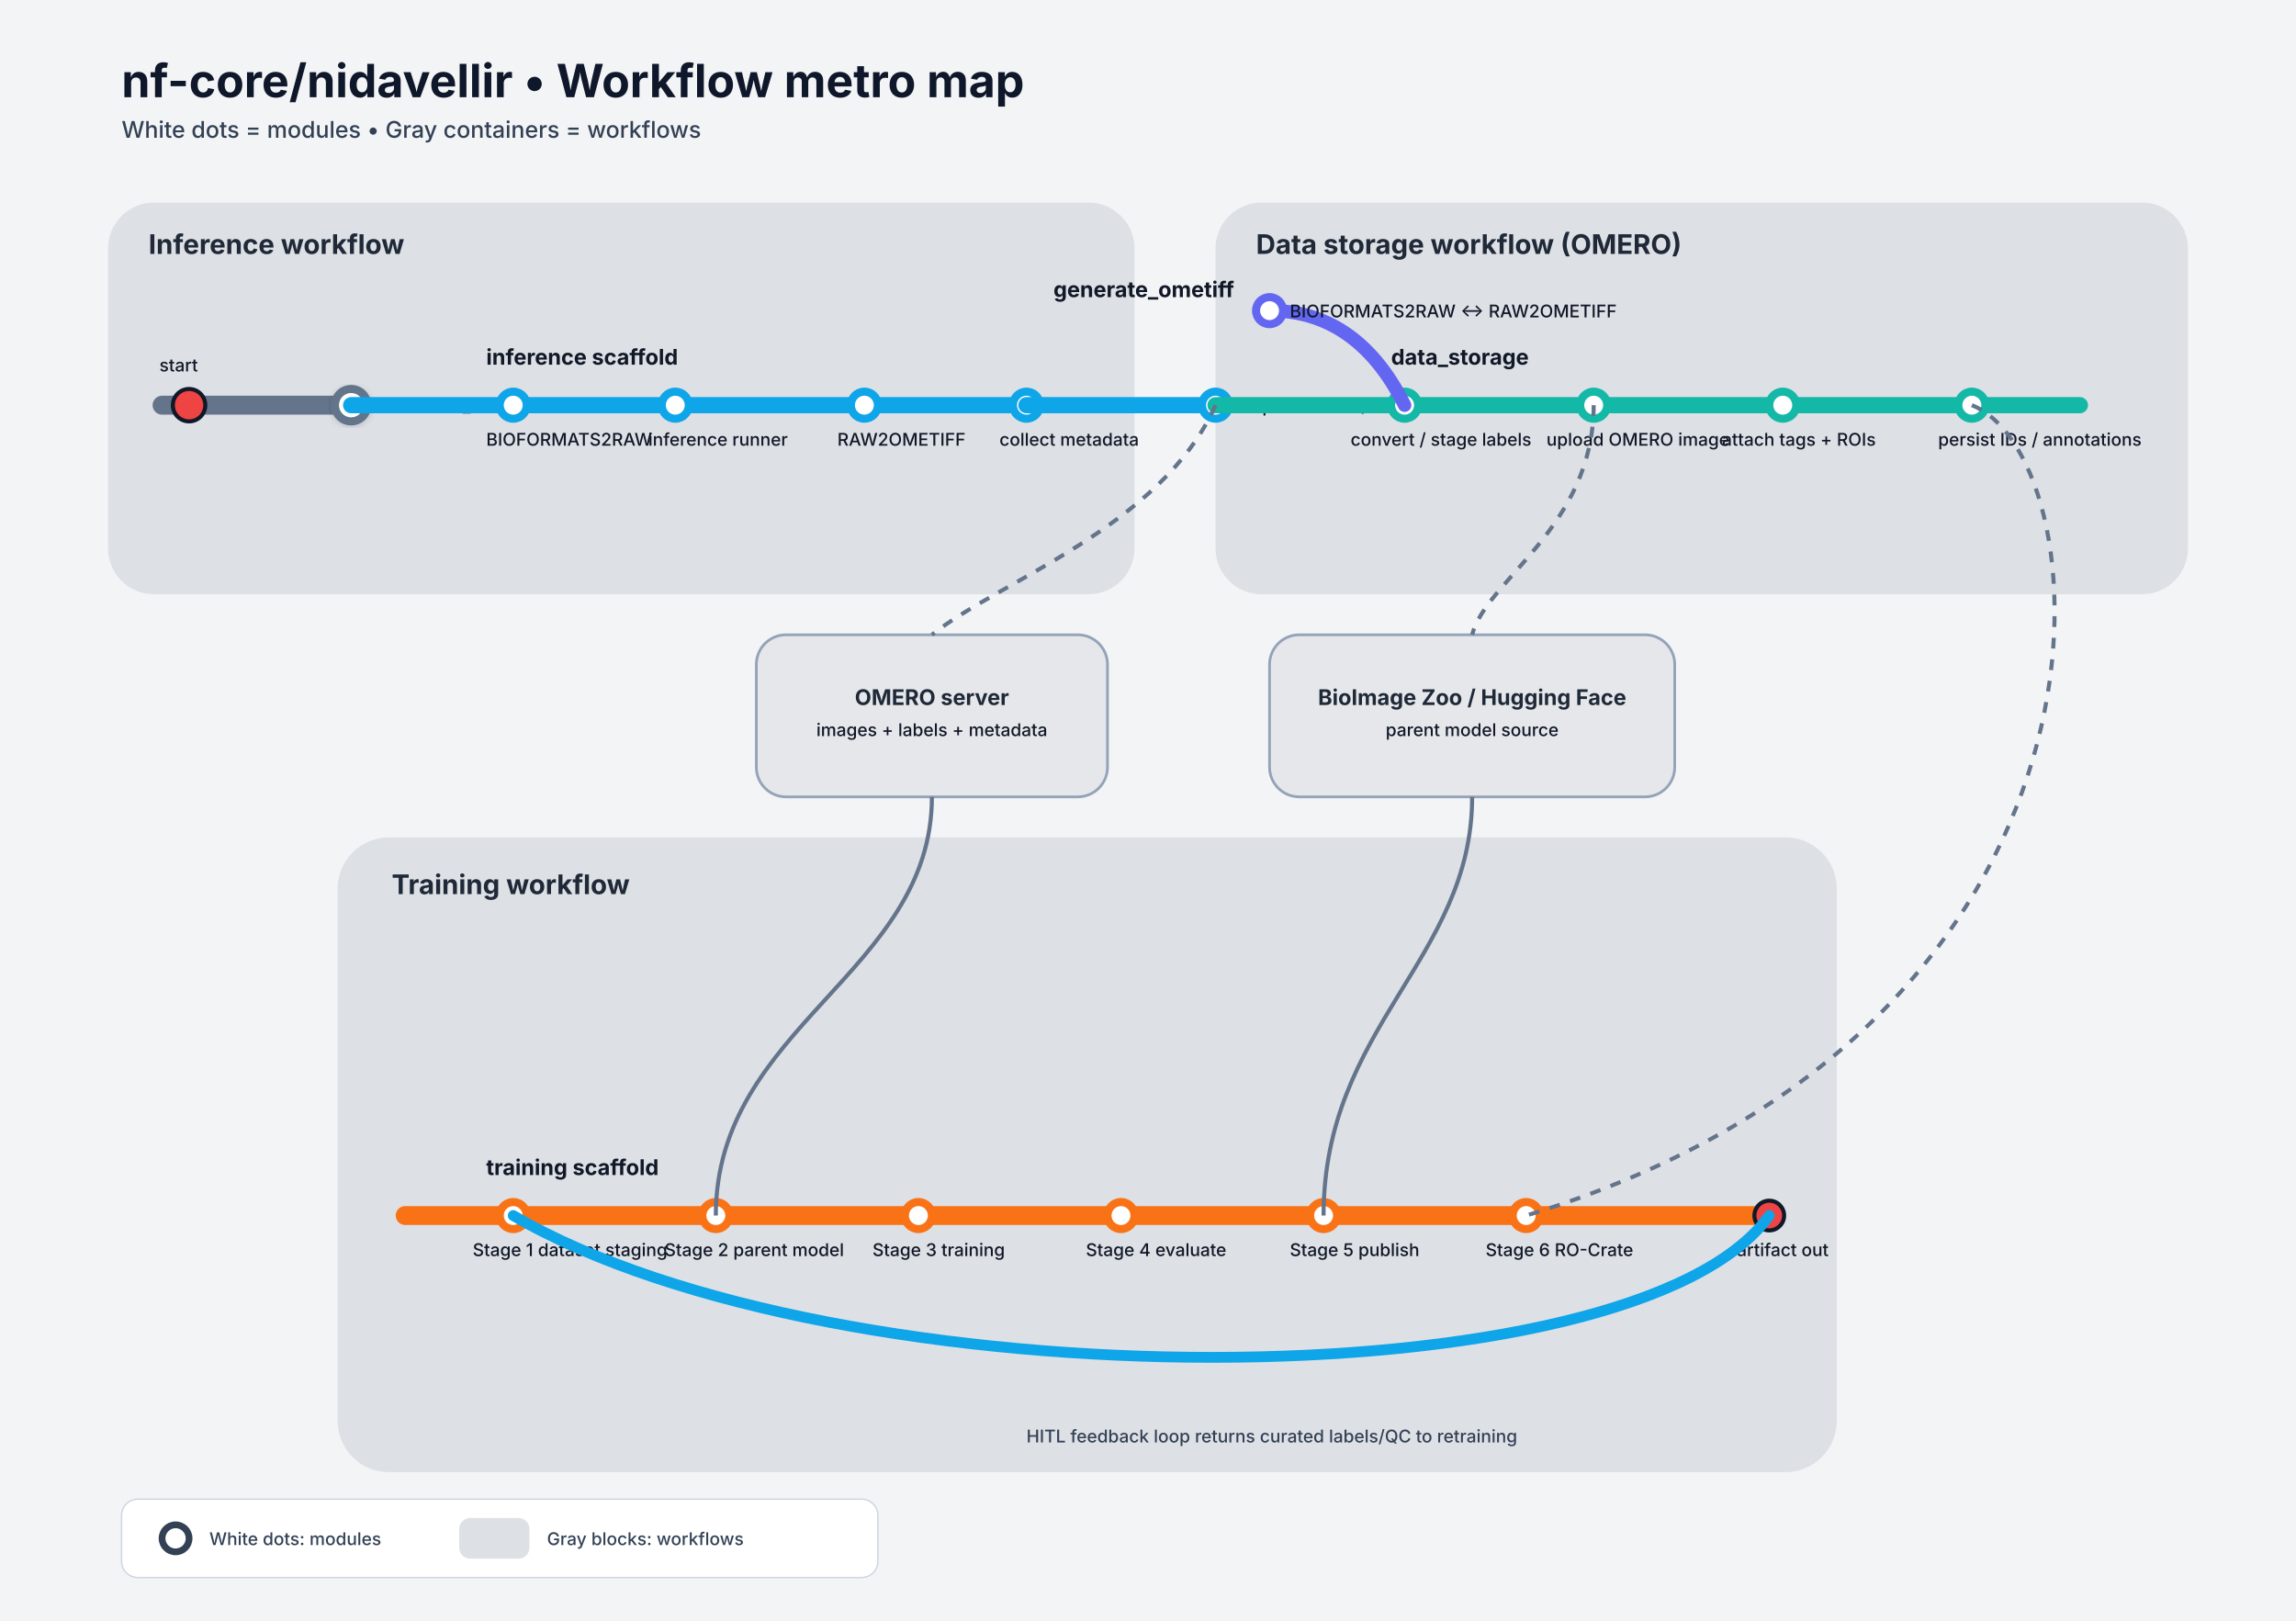
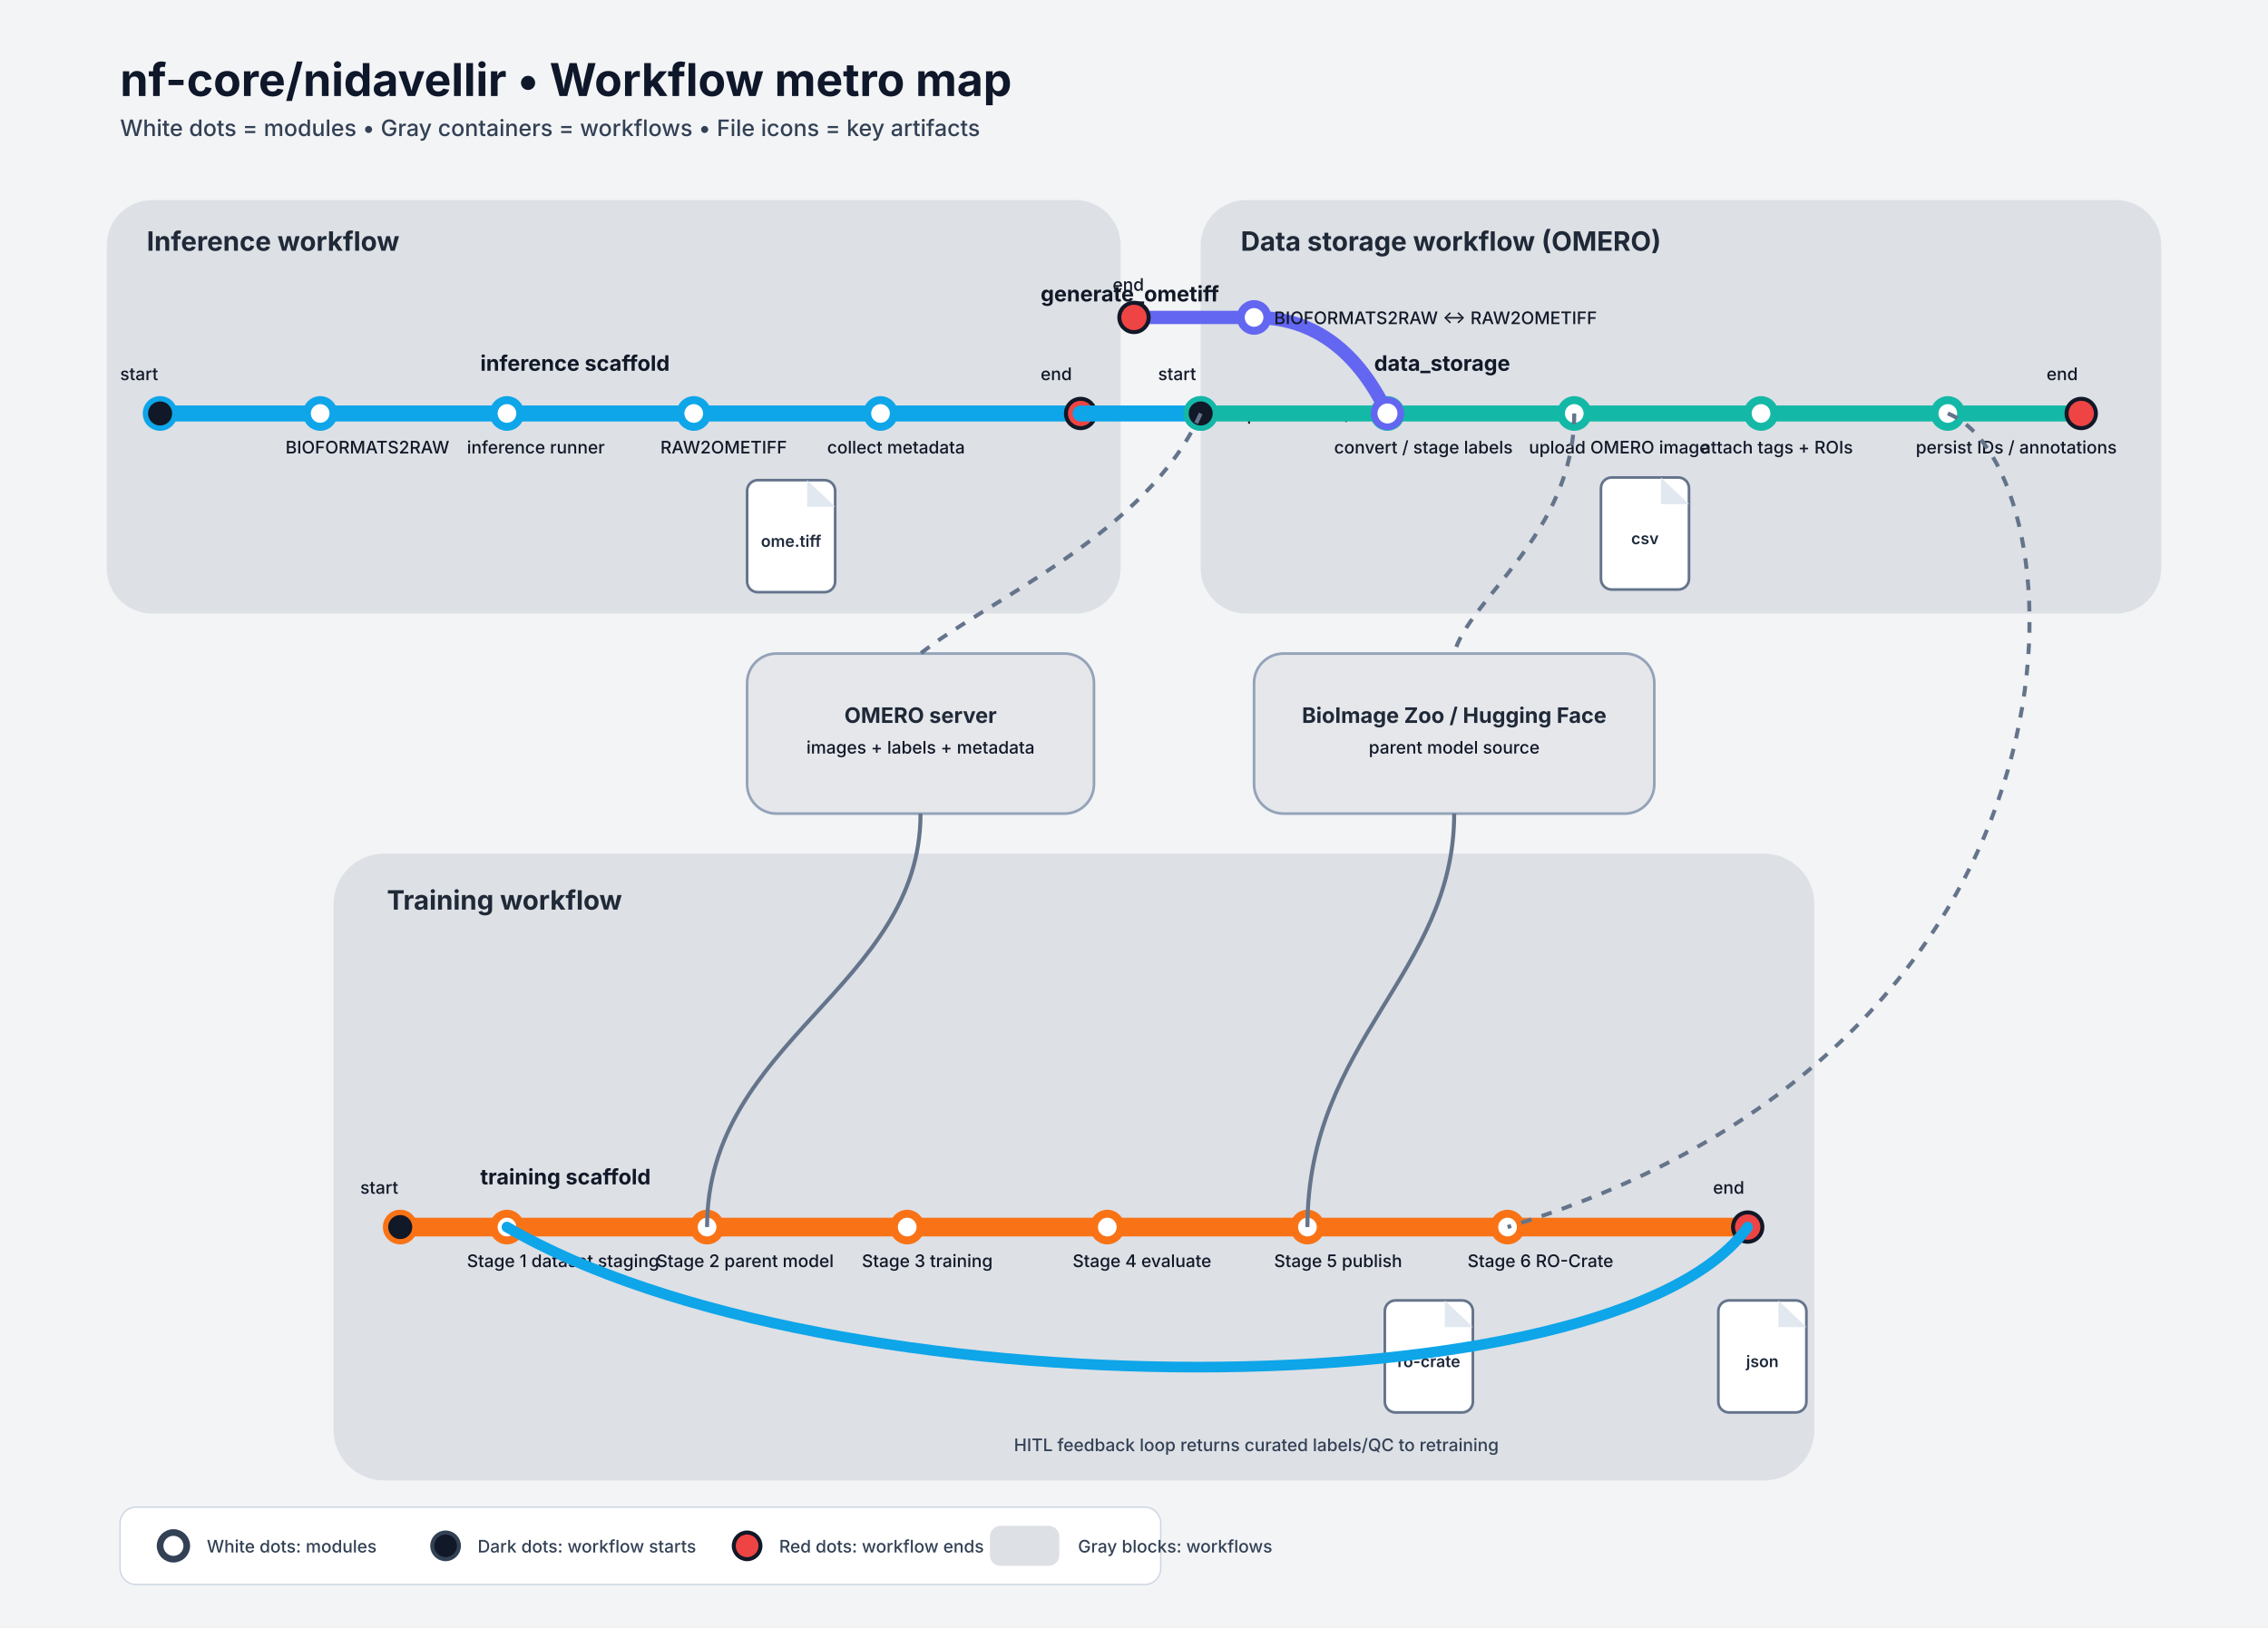
- <svg xmlns="http://www.w3.org/2000/svg" width="1700" height="1200" viewBox="0 0 1700 1200" fill="none" role="img" aria-labelledby="title desc">
+ <svg xmlns="http://www.w3.org/2000/svg" width="1700" height="1220" viewBox="0 0 1700 1220" fill="none" role="img" aria-labelledby="title desc">
  <defs>
    <style>
      .title { font: 700 34px 'Inter', 'Segoe UI', Arial, sans-serif; fill: #0f172a; }
      .subtitle { font: 500 17px 'Inter', 'Segoe UI', Arial, sans-serif; fill: #334155; }
      .workflow { font: 700 20px 'Inter', 'Segoe UI', Arial, sans-serif; fill: #1f2937; }
      .line-label { font: 700 16px 'Inter', 'Segoe UI', Arial, sans-serif; fill: #111827; }
      .station { font: 500 13px 'Inter', 'Segoe UI', Arial, sans-serif; fill: #111827; }
      .legend { font: 500 13px 'Inter', 'Segoe UI', Arial, sans-serif; fill: #334155; }
+       .file-label { font: 600 12px 'Inter', 'Segoe UI', Arial, sans-serif; fill: #1e293b; }
    </style>
    <filter id="softShadow" x="-20%" y="-20%" width="140%" height="140%" color-interpolation-filters="sRGB">
      <feDropShadow dx="0" dy="1" stdDeviation="2" flood-color="#0f172a" flood-opacity="0.15" />
    </filter>
  </defs>
-   <rect x="0" y="0" width="1700" height="1200" fill="#f3f4f6" />
+   <rect x="0" y="0" width="1700" height="1220" fill="#f3f4f6" />
  <text x="90" y="72" class="title">nf-core/nidavellir • Workflow metro map</text>
-   <text x="90" y="102" class="subtitle">White dots = modules • Gray containers = workflows</text>
-   <rect x="80" y="150" width="760" height="290" rx="34" fill="#d1d5db" opacity="0.65" />
+   <text x="90" y="102" class="subtitle">White dots = modules • Gray containers = workflows • File icons = key artifacts</text>
+   <rect x="80" y="150" width="760" height="310" rx="34" fill="#d1d5db" opacity="0.65" />
  <text x="110" y="188" class="workflow">Inference workflow</text>
-   <rect x="900" y="150" width="720" height="290" rx="34" fill="#d1d5db" opacity="0.65" />
+   <rect x="900" y="150" width="720" height="310" rx="34" fill="#d1d5db" opacity="0.65" />
  <text x="930" y="188" class="workflow">Data storage workflow (OMERO)</text>
-   <rect x="250" y="620" width="1110" height="470" rx="38" fill="#d1d5db" opacity="0.65" />
-   <text x="290" y="662" class="workflow">Training workflow</text>
-   <rect x="560" y="470" width="260" height="120" rx="22" fill="#e5e7eb" stroke="#94a3b8" stroke-width="2" />
-   <text x="690" y="522" text-anchor="middle" class="workflow" style="font-size: 16px;">OMERO server</text>
-   <text x="690" y="545" text-anchor="middle" class="station">images + labels + metadata</text>
-   <rect x="940" y="470" width="300" height="120" rx="22" fill="#e5e7eb" stroke="#94a3b8" stroke-width="2" />
-   <text x="1090" y="522" text-anchor="middle" class="workflow" style="font-size: 16px;">BioImage Zoo / Hugging Face</text>
-   <text x="1090" y="545" text-anchor="middle" class="station">parent model source</text>
-   <path d="M120 300 H260" stroke="#64748b" stroke-width="14" stroke-linecap="round" />
-   <circle cx="140" cy="300" r="12" fill="#ef4444" stroke="#111827" stroke-width="3" />
-   <text x="118" y="275" class="station">start</text>
-   <circle cx="260" cy="300" r="12" fill="white" stroke="#64748b" stroke-width="6" filter="url(#softShadow)" />
-   <text x="285" y="305" class="station">workflow_track selector</text>
-   <path d="M260 300 H760" stroke="#0ea5e9" stroke-width="12" stroke-linecap="round" />
-   <text x="360" y="270" class="line-label">inference scaffold</text>
-   <circle cx="380" cy="300" r="10" fill="white" stroke="#0ea5e9" stroke-width="6" />
-   <circle cx="500" cy="300" r="10" fill="white" stroke="#0ea5e9" stroke-width="6" />
-   <circle cx="640" cy="300" r="10" fill="white" stroke="#0ea5e9" stroke-width="6" />
-   <circle cx="760" cy="300" r="10" fill="white" stroke="#0ea5e9" stroke-width="6" />
-   <text x="360" y="330" class="station">BIOFORMATS2RAW</text>
-   <text x="480" y="330" class="station">inference runner</text>
-   <text x="620" y="330" class="station">RAW2OMETIFF</text>
-   <text x="740" y="330" class="station">collect metadata</text>
-   <path d="M760 300 H900" stroke="#0ea5e9" stroke-width="12" stroke-linecap="round" />
-   <circle cx="900" cy="300" r="10" fill="white" stroke="#0ea5e9" stroke-width="6" />
-   <text x="920" y="305" class="station">expert review / correction</text>
-   <path d="M900 300 H1540" stroke="#14b8a6" stroke-width="12" stroke-linecap="round" />
-   <text x="1030" y="270" class="line-label">data_storage</text>
-   <circle cx="1040" cy="300" r="10" fill="white" stroke="#14b8a6" stroke-width="6" />
-   <circle cx="1180" cy="300" r="10" fill="white" stroke="#14b8a6" stroke-width="6" />
-   <circle cx="1320" cy="300" r="10" fill="white" stroke="#14b8a6" stroke-width="6" />
-   <circle cx="1460" cy="300" r="10" fill="white" stroke="#14b8a6" stroke-width="6" />
-   <text x="1000" y="330" class="station">convert / stage labels</text>
-   <text x="1145" y="330" class="station">upload OMERO image</text>
-   <text x="1275" y="330" class="station">attach tags + ROIs</text>
-   <text x="1435" y="330" class="station">persist IDs / annotations</text>
-   <path d="M1040 300 C1015 250, 980 230, 940 230" stroke="#6366f1" stroke-width="10" stroke-linecap="round" />
-   <circle cx="940" cy="230" r="10" fill="white" stroke="#6366f1" stroke-width="6" />
-   <text x="780" y="220" class="line-label">generate_ometiff</text>
-   <text x="955" y="235" class="station">BIOFORMATS2RAW ↔ RAW2OMETIFF</text>
-   <path d="M1180 300 C1180 390, 1100 430, 1090 470" stroke="#64748b" stroke-width="3" fill="none" stroke-dasharray="8 8" />
-   <path d="M900 300 C860 390, 740 430, 690 470" stroke="#64748b" stroke-width="3" fill="none" stroke-dasharray="8 8" />
-   <path d="M300 900 H1310" stroke="#f97316" stroke-width="14" stroke-linecap="round" />
-   <text x="360" y="870" class="line-label">training scaffold</text>
-   <circle cx="380" cy="900" r="10" fill="white" stroke="#f97316" stroke-width="6" />
-   <circle cx="530" cy="900" r="10" fill="white" stroke="#f97316" stroke-width="6" />
-   <circle cx="680" cy="900" r="10" fill="white" stroke="#f97316" stroke-width="6" />
-   <circle cx="830" cy="900" r="10" fill="white" stroke="#f97316" stroke-width="6" />
-   <circle cx="980" cy="900" r="10" fill="white" stroke="#f97316" stroke-width="6" />
-   <circle cx="1130" cy="900" r="10" fill="white" stroke="#f97316" stroke-width="6" />
-   <circle cx="1310" cy="900" r="11" fill="#ef4444" stroke="#111827" stroke-width="3" />
-   <text x="350" y="930" class="station">Stage 1 dataset staging</text>
-   <text x="492" y="930" class="station">Stage 2 parent model</text>
-   <text x="646" y="930" class="station">Stage 3 training</text>
-   <text x="804" y="930" class="station">Stage 4 evaluate</text>
-   <text x="955" y="930" class="station">Stage 5 publish</text>
-   <text x="1100" y="930" class="station">Stage 6 RO-Crate</text>
-   <text x="1286" y="930" class="station">artifact out</text>
-   <path d="M690 590 C690 720, 530 760, 530 900" stroke="#64748b" stroke-width="3" fill="none" />
-   <path d="M1090 590 C1090 710, 980 760, 980 900" stroke="#64748b" stroke-width="3" fill="none" />
-   <path d="M1460 300 C1560 340, 1590 760, 1130 900" stroke="#64748b" stroke-width="3" fill="none" stroke-dasharray="8 8" />
-   <path d="M1310 900 C1210 1040, 620 1040, 380 900" stroke="#0ea5e9" stroke-width="8" fill="none" stroke-linecap="round" />
-   <text x="760" y="1068" class="legend">HITL feedback loop returns curated labels/QC to retraining</text>
-   <rect x="90" y="1110" width="560" height="58" rx="12" fill="#ffffff" stroke="#cbd5e1" />
-   <circle cx="130" cy="1139" r="10" fill="white" stroke="#334155" stroke-width="5" />
-   <text x="155" y="1144" class="legend">White dots: modules</text>
-   <rect x="340" y="1124" width="52" height="30" rx="8" fill="#d1d5db" opacity="0.75" />
-   <text x="405" y="1144" class="legend">Gray blocks: workflows</text>
+   <rect x="250" y="640" width="1110" height="470" rx="38" fill="#d1d5db" opacity="0.65" />
+   <text x="290" y="682" class="workflow">Training workflow</text>
+   <rect x="560" y="490" width="260" height="120" rx="22" fill="#e5e7eb" stroke="#94a3b8" stroke-width="2" />
+   <text x="690" y="542" text-anchor="middle" class="workflow" style="font-size: 16px;">OMERO server</text>
+   <text x="690" y="565" text-anchor="middle" class="station">images + labels + metadata</text>
+   <rect x="940" y="490" width="300" height="120" rx="22" fill="#e5e7eb" stroke="#94a3b8" stroke-width="2" />
+   <text x="1090" y="542" text-anchor="middle" class="workflow" style="font-size: 16px;">BioImage Zoo / Hugging Face</text>
+   <text x="1090" y="565" text-anchor="middle" class="station">parent model source</text>
+   <path d="M120 310 H810" stroke="#0ea5e9" stroke-width="12" stroke-linecap="round" />
+   <text x="360" y="278" class="line-label">inference scaffold</text>
+   <circle cx="120" cy="310" r="11" fill="#111827" stroke="#0ea5e9" stroke-width="4" />
+   <text x="90" y="285" class="station">start</text>
+   <circle cx="240" cy="310" r="10" fill="white" stroke="#0ea5e9" stroke-width="6" />
+   <circle cx="380" cy="310" r="10" fill="white" stroke="#0ea5e9" stroke-width="6" />
+   <circle cx="520" cy="310" r="10" fill="white" stroke="#0ea5e9" stroke-width="6" />
+   <circle cx="660" cy="310" r="10" fill="white" stroke="#0ea5e9" stroke-width="6" />
+   <circle cx="810" cy="310" r="11" fill="#ef4444" stroke="#111827" stroke-width="3" />
+   <text x="780" y="285" class="station">end</text>
+   <text x="214" y="340" class="station">BIOFORMATS2RAW</text>
+   <text x="350" y="340" class="station">inference runner</text>
+   <text x="495" y="340" class="station">RAW2OMETIFF</text>
+   <text x="620" y="340" class="station">collect metadata</text>
+   <path d="M810 310 H900" stroke="#0ea5e9" stroke-width="12" stroke-linecap="round" />
+   <circle cx="900" cy="310" r="10" fill="white" stroke="#0ea5e9" stroke-width="6" />
+   <text x="920" y="315" class="station">expert review / correction</text>
+   <path d="M900 310 H1560" stroke="#14b8a6" stroke-width="12" stroke-linecap="round" />
+   <text x="1030" y="278" class="line-label">data_storage</text>
+   <circle cx="900" cy="310" r="11" fill="#111827" stroke="#14b8a6" stroke-width="4" />
+   <text x="868" y="285" class="station">start</text>
+   <circle cx="1040" cy="310" r="10" fill="white" stroke="#14b8a6" stroke-width="6" />
+   <circle cx="1180" cy="310" r="10" fill="white" stroke="#14b8a6" stroke-width="6" />
+   <circle cx="1320" cy="310" r="10" fill="white" stroke="#14b8a6" stroke-width="6" />
+   <circle cx="1460" cy="310" r="10" fill="white" stroke="#14b8a6" stroke-width="6" />
+   <circle cx="1560" cy="310" r="11" fill="#ef4444" stroke="#111827" stroke-width="3" />
+   <text x="1534" y="285" class="station">end</text>
+   <text x="1000" y="340" class="station">convert / stage labels</text>
+   <text x="1146" y="340" class="station">upload OMERO image</text>
+   <text x="1275" y="340" class="station">attach tags + ROIs</text>
+   <text x="1436" y="340" class="station">persist IDs / annotations</text>
+   <path d="M1040 310 C1015 258, 980 238, 940 238 H850" stroke="#6366f1" stroke-width="10" stroke-linecap="round" />
+   <text x="780" y="226" class="line-label">generate_ometiff</text>
+   <circle cx="1040" cy="310" r="10" fill="white" stroke="#6366f1" stroke-width="5" />
+   <circle cx="940" cy="238" r="10" fill="white" stroke="#6366f1" stroke-width="6" />
+   <circle cx="850" cy="238" r="11" fill="#ef4444" stroke="#111827" stroke-width="3" />
+   <text x="834" y="218" class="station">end</text>
+   <text x="955" y="243" class="station">BIOFORMATS2RAW ↔ RAW2OMETIFF</text>
+   <path d="M1180 310 C1180 400, 1100 450, 1090 490" stroke="#64748b" stroke-width="3" fill="none" stroke-dasharray="8 8" />
+   <path d="M900 310 C860 400, 740 450, 690 490" stroke="#64748b" stroke-width="3" fill="none" stroke-dasharray="8 8" />
+   <path d="M300 920 H1310" stroke="#f97316" stroke-width="14" stroke-linecap="round" />
+   <text x="360" y="888" class="line-label">training scaffold</text>
+   <circle cx="300" cy="920" r="11" fill="#111827" stroke="#f97316" stroke-width="4" />
+   <text x="270" y="895" class="station">start</text>
+   <circle cx="380" cy="920" r="10" fill="white" stroke="#f97316" stroke-width="6" />
+   <circle cx="530" cy="920" r="10" fill="white" stroke="#f97316" stroke-width="6" />
+   <circle cx="680" cy="920" r="10" fill="white" stroke="#f97316" stroke-width="6" />
+   <circle cx="830" cy="920" r="10" fill="white" stroke="#f97316" stroke-width="6" />
+   <circle cx="980" cy="920" r="10" fill="white" stroke="#f97316" stroke-width="6" />
+   <circle cx="1130" cy="920" r="10" fill="white" stroke="#f97316" stroke-width="6" />
+   <circle cx="1310" cy="920" r="11" fill="#ef4444" stroke="#111827" stroke-width="3" />
+   <text x="1284" y="895" class="station">end</text>
+   <text x="350" y="950" class="station">Stage 1 dataset staging</text>
+   <text x="492" y="950" class="station">Stage 2 parent model</text>
+   <text x="646" y="950" class="station">Stage 3 training</text>
+   <text x="804" y="950" class="station">Stage 4 evaluate</text>
+   <text x="955" y="950" class="station">Stage 5 publish</text>
+   <text x="1100" y="950" class="station">Stage 6 RO-Crate</text>
+   <g transform="translate(560 360)">
+     <rect x="0" y="0" width="66" height="84" rx="8" fill="#ffffff" stroke="#64748b" stroke-width="2" />
+     <path d="M45 0 L66 20 L45 20 Z" fill="#e2e8f0" />
+     <text x="33" y="50" text-anchor="middle" class="file-label">ome.tiff</text>
+   </g>
+   <g transform="translate(1200 358)">
+     <rect x="0" y="0" width="66" height="84" rx="8" fill="#ffffff" stroke="#64748b" stroke-width="2" />
+     <path d="M45 0 L66 20 L45 20 Z" fill="#e2e8f0" />
+     <text x="33" y="50" text-anchor="middle" class="file-label">csv</text>
+   </g>
+   <g transform="translate(1038 975)">
+     <rect x="0" y="0" width="66" height="84" rx="8" fill="#ffffff" stroke="#64748b" stroke-width="2" />
+     <path d="M45 0 L66 20 L45 20 Z" fill="#e2e8f0" />
+     <text x="33" y="50" text-anchor="middle" class="file-label">ro-crate</text>
+   </g>
+   <g transform="translate(1288 975)">
+     <rect x="0" y="0" width="66" height="84" rx="8" fill="#ffffff" stroke="#64748b" stroke-width="2" />
+     <path d="M45 0 L66 20 L45 20 Z" fill="#e2e8f0" />
+     <text x="33" y="50" text-anchor="middle" class="file-label">json</text>
+   </g>
+   <path d="M690 610 C690 740, 530 780, 530 920" stroke="#64748b" stroke-width="3" fill="none" />
+   <path d="M1090 610 C1090 730, 980 780, 980 920" stroke="#64748b" stroke-width="3" fill="none" />
+   <path d="M1460 310 C1560 350, 1590 780, 1130 920" stroke="#64748b" stroke-width="3" fill="none" stroke-dasharray="8 8" />
+   <path d="M1310 920 C1210 1060, 620 1060, 380 920" stroke="#0ea5e9" stroke-width="8" fill="none" stroke-linecap="round" />
+   <text x="760" y="1088" class="legend">HITL feedback loop returns curated labels/QC to retraining</text>
+   <rect x="90" y="1130" width="780" height="58" rx="12" fill="#ffffff" stroke="#cbd5e1" />
+   <circle cx="130" cy="1159" r="10" fill="white" stroke="#334155" stroke-width="5" />
+   <text x="155" y="1164" class="legend">White dots: modules</text>
+   <circle cx="334" cy="1159" r="10" fill="#111827" stroke="#334155" stroke-width="3" />
+   <text x="358" y="1164" class="legend">Dark dots: workflow starts</text>
+   <circle cx="560" cy="1159" r="10" fill="#ef4444" stroke="#111827" stroke-width="3" />
+   <text x="584" y="1164" class="legend">Red dots: workflow ends</text>
+   <rect x="742" y="1144" width="52" height="30" rx="8" fill="#d1d5db" opacity="0.75" />
+   <text x="808" y="1164" class="legend">Gray blocks: workflows</text>
</svg>
